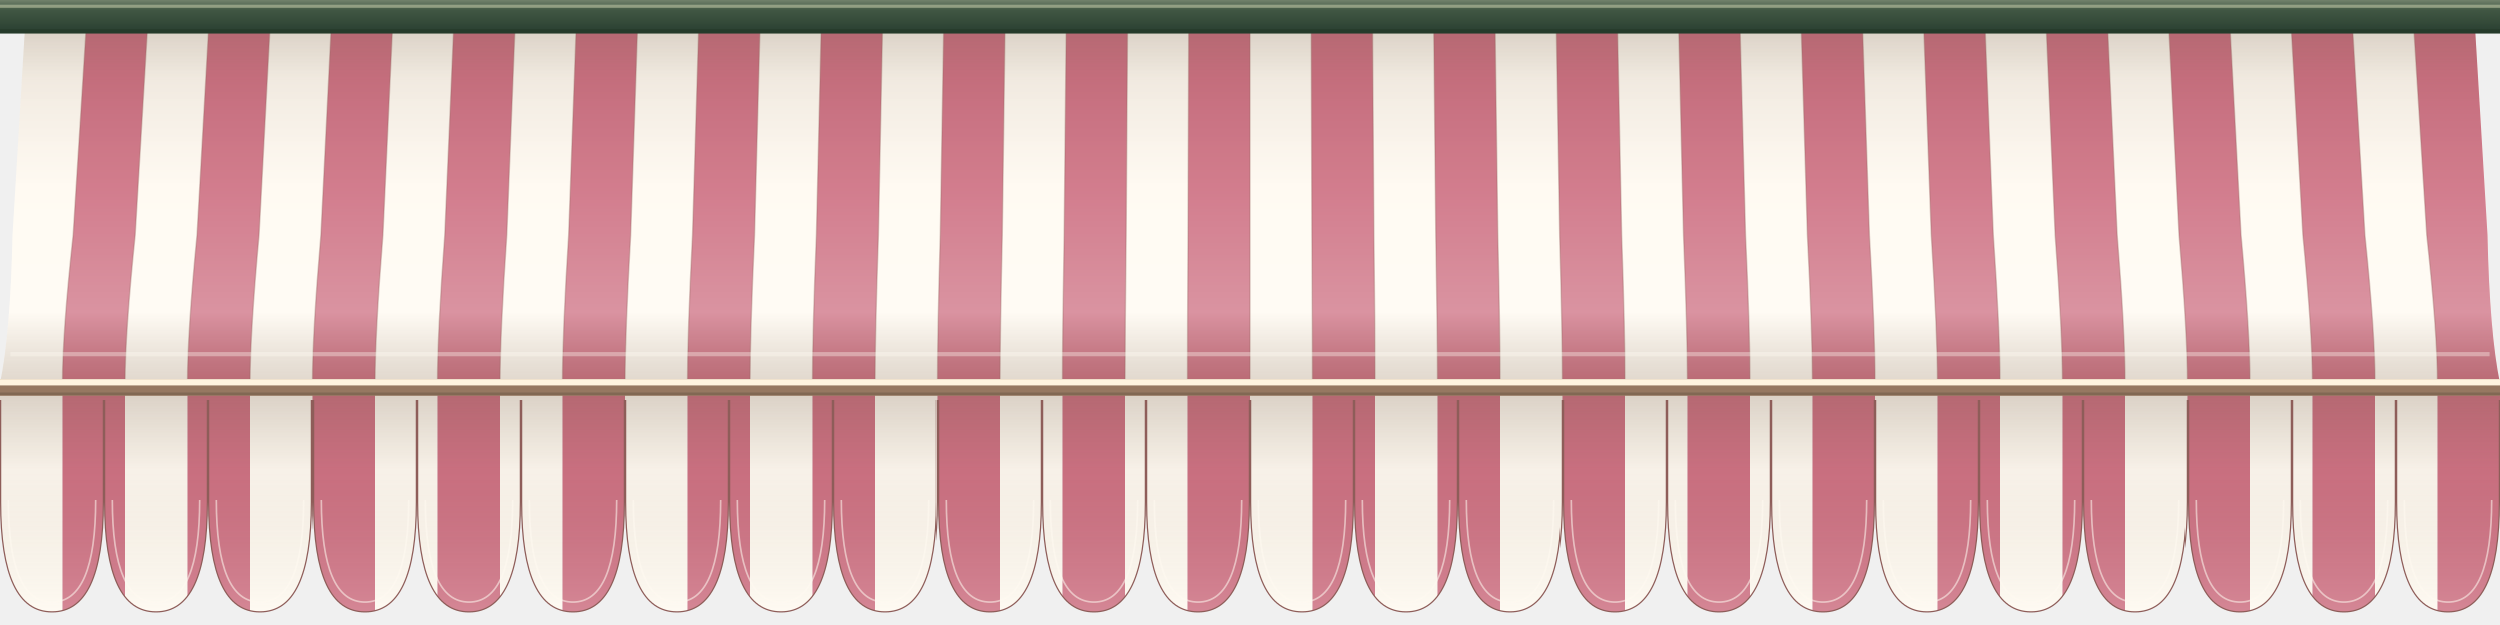
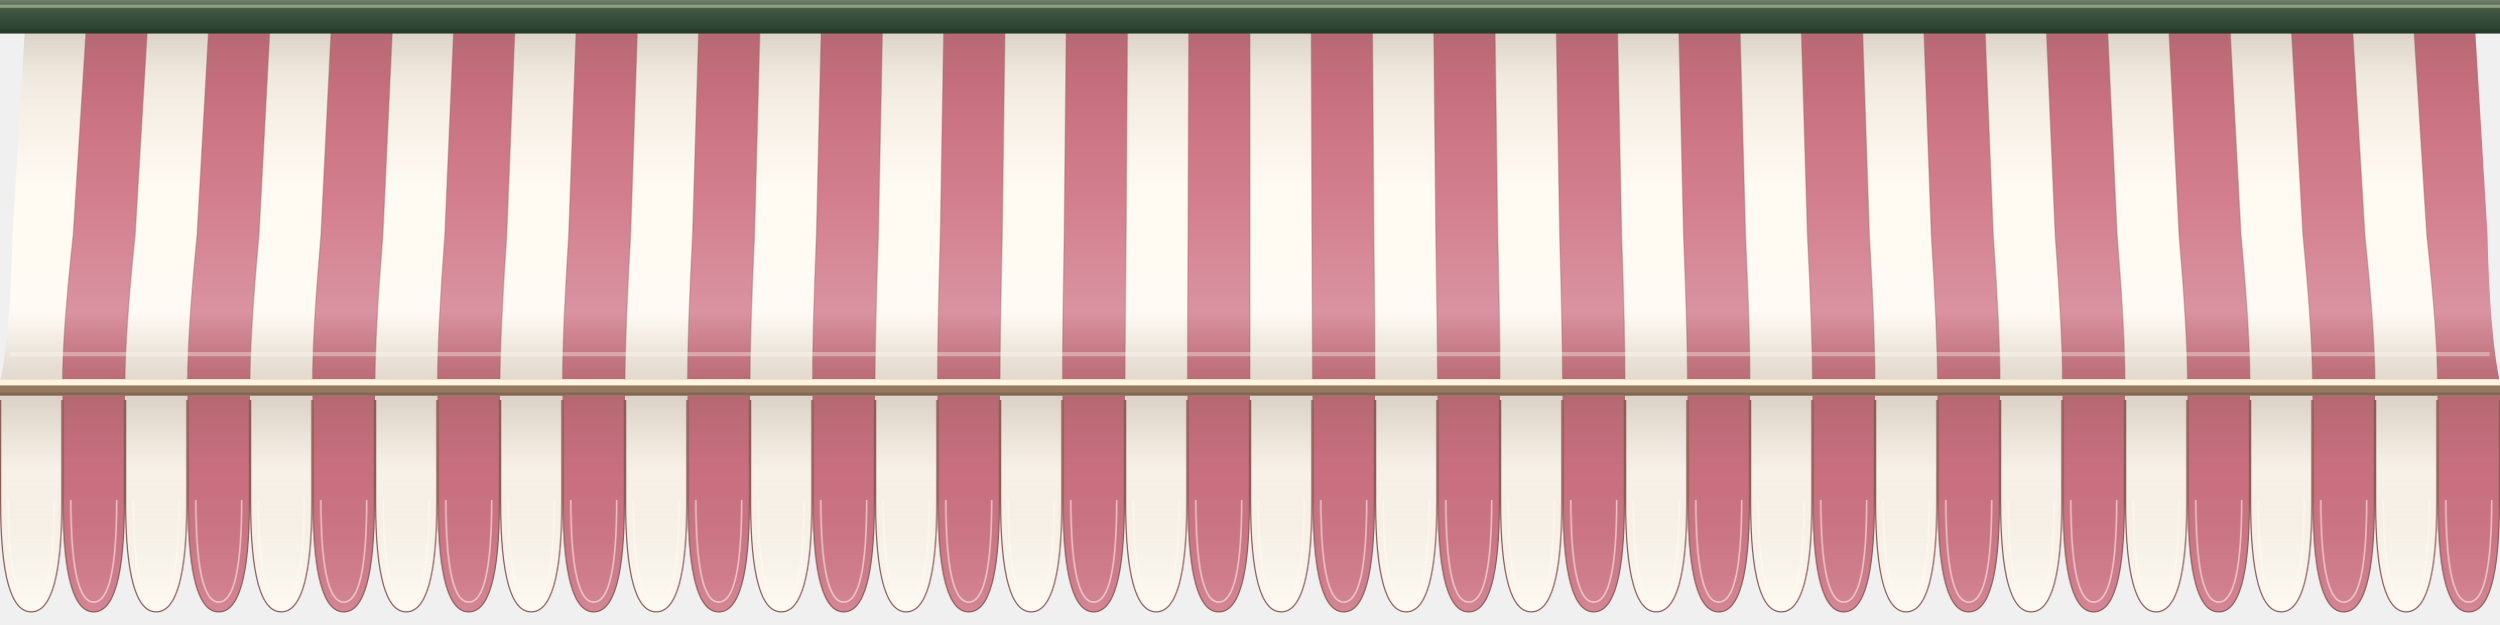
<svg xmlns="http://www.w3.org/2000/svg" width="1200" height="300" viewBox="0 0 1200 300" preserveAspectRatio="none">
  <defs>
    <linearGradient id="awning-slope-shade" x1="0" y1="0" x2="0" y2="1">
      <stop stop-color="#654d3b" stop-opacity=".24" />
      <stop offset=".15" stop-color="#654d3b" stop-opacity=".09" />
      <stop offset=".45" stop-color="#ffffff" stop-opacity=".08" />
      <stop offset=".8" stop-color="#ffffff" stop-opacity=".24" />
      <stop offset="1" stop-color="#654d3b" stop-opacity=".2" />
    </linearGradient>
    <linearGradient id="awning-valance-shade" x1="0" y1="0" x2="0" y2="1">
      <stop stop-color="#654d3b" stop-opacity=".24" />
      <stop offset=".35" stop-color="#654d3b" stop-opacity=".05" />
      <stop offset="1" stop-color="#ffffff" stop-opacity=".16" />
    </linearGradient>
    <linearGradient id="awning-rail" x1="0" y1="0" x2="0" y2="1">
      <stop stop-color="#71816b" />
      <stop offset=".3" stop-color="#415743" />
      <stop offset="1" stop-color="#283e30" />
    </linearGradient>
    <clipPath id="awning-slope-clip">
      <path d="M12 13H1188L1194 112.84Q1195 160 1200 184H0Q5 160 6 112.84Z" />
    </clipPath>
    <pattern id="awning-stripes" width="60" height="300" patternUnits="userSpaceOnUse">
      <rect width="30" height="300" fill="#fffaf1" />
      <rect x="30" width="30" height="300" fill="#ce7183" />
    </pattern>
-     <pattern id="awning-hanging-panels" width="50" height="300" patternUnits="userSpaceOnUse">
-       <path d="M0 188H50V241Q50 294 25 294Q0 294 0 241Z" fill="white" />
+     <pattern id="awning-hanging-panels" width="30" height="300" patternUnits="userSpaceOnUse">
+       <path d="M0 188H30V241Q30 294 15 294Q0 294 0 241Z" fill="white" />
    </pattern>
    <mask id="awning-valance-mask" maskUnits="userSpaceOnUse" x="0" y="188" width="1200" height="108">
      <rect y="188" width="1200" height="108" fill="url(#awning-hanging-panels)" />
    </mask>
-     <pattern id="awning-hem-stitch" width="50" height="300" patternUnits="userSpaceOnUse">
-       <path d="M0 192V241Q0 294 25 294Q50 294 50 241V192" fill="none" stroke="#8e5d59" stroke-width="1.2" />
-       <path d="M4 240Q4 289 25 289Q46 289 46 240" fill="none" stroke="#fffaf1" stroke-width=".8" opacity=".55" />
+     <pattern id="awning-hem-stitch" width="30" height="300" patternUnits="userSpaceOnUse">
+       <path d="M0 192V241Q0 294 15 294Q30 294 30 241V192" fill="none" stroke="#8e5d59" stroke-width="1.2" />
+       <path d="M4 240Q4 289 15 289Q26 289 26 240" fill="none" stroke="#fffaf1" stroke-width=".8" opacity=".55" />
    </pattern>
  </defs>
  <g id="awning-sloped-fabric" data-stripe-count="40" clip-path="url(#awning-slope-clip)">
    <rect y="13" width="1200" height="171" fill="#fffaf1" />
    <g fill="#ce7183">
      <path d="M41.4 13H70.8L64.86 112.84Q60 160 60 184H30Q30 160 35.13 112.84Z" />
      <path d="M100.2 13H129.6L124.32 112.84Q120 160 120 184H90Q90 160 94.59 112.84Z" />
      <path d="M159 13H188.4L183.78 112.84Q180 160 180 184H150Q150 160 154.05 112.84Z" />
      <path d="M217.8 13H247.2L243.24 112.84Q240 160 240 184H210Q210 160 213.51 112.84Z" />
      <path d="M276.6 13H306L302.7 112.84Q300 160 300 184H270Q270 160 272.97 112.84Z" />
      <path d="M335.4 13H364.8L362.16 112.84Q360 160 360 184H330Q330 160 332.43 112.84Z" />
      <path d="M394.2 13H423.6L421.62 112.84Q420 160 420 184H390Q390 160 391.89 112.84Z" />
      <path d="M453 13H482.4L481.08 112.84Q480 160 480 184H450Q450 160 451.35 112.84Z" />
      <path d="M511.8 13H541.2L540.54 112.84Q540 160 540 184H510Q510 160 510.81 112.84Z" />
      <path d="M570.6 13H600L600 112.84Q600 160 600 184H570Q570 160 570.27 112.84Z" />
      <path d="M629.4 13H658.8L659.46 112.84Q660 160 660 184H630Q630 160 629.73 112.84Z" />
      <path d="M688.2 13H717.6L718.92 112.84Q720 160 720 184H690Q690 160 689.19 112.84Z" />
      <path d="M747 13H776.4L778.38 112.84Q780 160 780 184H750Q750 160 748.65 112.84Z" />
      <path d="M805.8 13H835.2L837.84 112.84Q840 160 840 184H810Q810 160 808.11 112.84Z" />
      <path d="M864.6 13H894L897.3 112.84Q900 160 900 184H870Q870 160 867.57 112.84Z" />
      <path d="M923.4 13H952.8L956.76 112.84Q960 160 960 184H930Q930 160 927.03 112.84Z" />
      <path d="M982.2 13H1011.6L1016.22 112.84Q1020 160 1020 184H990Q990 160 986.49 112.84Z" />
      <path d="M1041 13H1070.4L1075.68 112.84Q1080 160 1080 184H1050Q1050 160 1045.95 112.84Z" />
      <path d="M1099.8 13H1129.2L1135.14 112.84Q1140 160 1140 184H1110Q1110 160 1105.41 112.84Z" />
      <path d="M1158.6 13H1188L1194.6 112.84Q1200 160 1200 184H1170Q1170 160 1164.87 112.84Z" />
    </g>
    <rect y="13" width="1200" height="171" fill="url(#awning-slope-shade)" />
    <g fill="none" stroke="#986662" stroke-width=".7" opacity=".35">
      <path d="M41.4 13L35.13 112.84Q30 160 30 184" />
      <path d="M70.8 13L64.86 112.84Q60 160 60 184" />
      <path d="M100.2 13L94.59 112.84Q90 160 90 184" />
      <path d="M129.6 13L124.32 112.84Q120 160 120 184" />
      <path d="M159 13L154.05 112.84Q150 160 150 184" />
      <path d="M188.4 13L183.78 112.84Q180 160 180 184" />
      <path d="M217.8 13L213.51 112.84Q210 160 210 184" />
      <path d="M247.2 13L243.24 112.84Q240 160 240 184" />
      <path d="M276.6 13L272.97 112.84Q270 160 270 184" />
      <path d="M306 13L302.7 112.84Q300 160 300 184" />
      <path d="M335.4 13L332.43 112.84Q330 160 330 184" />
      <path d="M364.8 13L362.16 112.84Q360 160 360 184" />
      <path d="M394.2 13L391.89 112.84Q390 160 390 184" />
      <path d="M423.6 13L421.62 112.84Q420 160 420 184" />
      <path d="M453 13L451.35 112.84Q450 160 450 184" />
      <path d="M482.4 13L481.08 112.84Q480 160 480 184" />
      <path d="M511.8 13L510.81 112.84Q510 160 510 184" />
      <path d="M541.2 13L540.54 112.84Q540 160 540 184" />
      <path d="M570.6 13L570.27 112.84Q570 160 570 184" />
      <path d="M600 13L600 112.84Q600 160 600 184" />
      <path d="M629.4 13L629.73 112.84Q630 160 630 184" />
      <path d="M658.8 13L659.46 112.84Q660 160 660 184" />
      <path d="M688.2 13L689.19 112.84Q690 160 690 184" />
      <path d="M717.6 13L718.92 112.84Q720 160 720 184" />
      <path d="M747 13L748.65 112.84Q750 160 750 184" />
      <path d="M776.4 13L778.38 112.84Q780 160 780 184" />
      <path d="M805.8 13L808.11 112.84Q810 160 810 184" />
      <path d="M835.2 13L837.84 112.84Q840 160 840 184" />
      <path d="M864.6 13L867.57 112.84Q870 160 870 184" />
      <path d="M894 13L897.3 112.84Q900 160 900 184" />
      <path d="M923.4 13L927.03 112.84Q930 160 930 184" />
      <path d="M952.8 13L956.76 112.84Q960 160 960 184" />
      <path d="M982.2 13L986.49 112.84Q990 160 990 184" />
      <path d="M1011.6 13L1016.22 112.84Q1020 160 1020 184" />
      <path d="M1041 13L1045.95 112.84Q1050 160 1050 184" />
      <path d="M1070.4 13L1075.68 112.84Q1080 160 1080 184" />
      <path d="M1099.8 13L1105.41 112.84Q1110 160 1110 184" />
      <path d="M1129.2 13L1135.14 112.84Q1140 160 1140 184" />
      <path d="M1158.6 13L1164.87 112.84Q1170 160 1170 184" />
    </g>
    <path d="M5 170H1195" fill="none" stroke="#fffaf1" stroke-width="2" opacity=".36" />
  </g>
-   <g id="awning-hanging-valance" mask="url(#awning-valance-mask)">
+   <g id="awning-hanging-valance" data-scallop-count="40" mask="url(#awning-valance-mask)">
    <rect y="188" width="1200" height="108" fill="url(#awning-stripes)" />
    <rect y="188" width="1200" height="108" fill="url(#awning-valance-shade)" />
    <rect y="188" width="1200" height="108" fill="url(#awning-hem-stitch)" />
  </g>
  <g id="awning-front-bar">
    <rect y="182" width="1200" height="8" fill="#967861" />
    <rect y="182" width="1200" height="3" fill="#fff4df" />
    <path d="M0 189H1200" stroke="#6b5745" stroke-width="1.2" opacity=".5" />
  </g>
  <g id="awning-wall-rail">
    <rect width="1200" height="16" fill="url(#awning-rail)" />
    <path d="M0 3H1200" stroke="#b3bc9d" stroke-width="1.5" opacity=".65" />
    <path d="M0 15H1200" stroke="#263b2b" stroke-width="2" />
  </g>
</svg>
